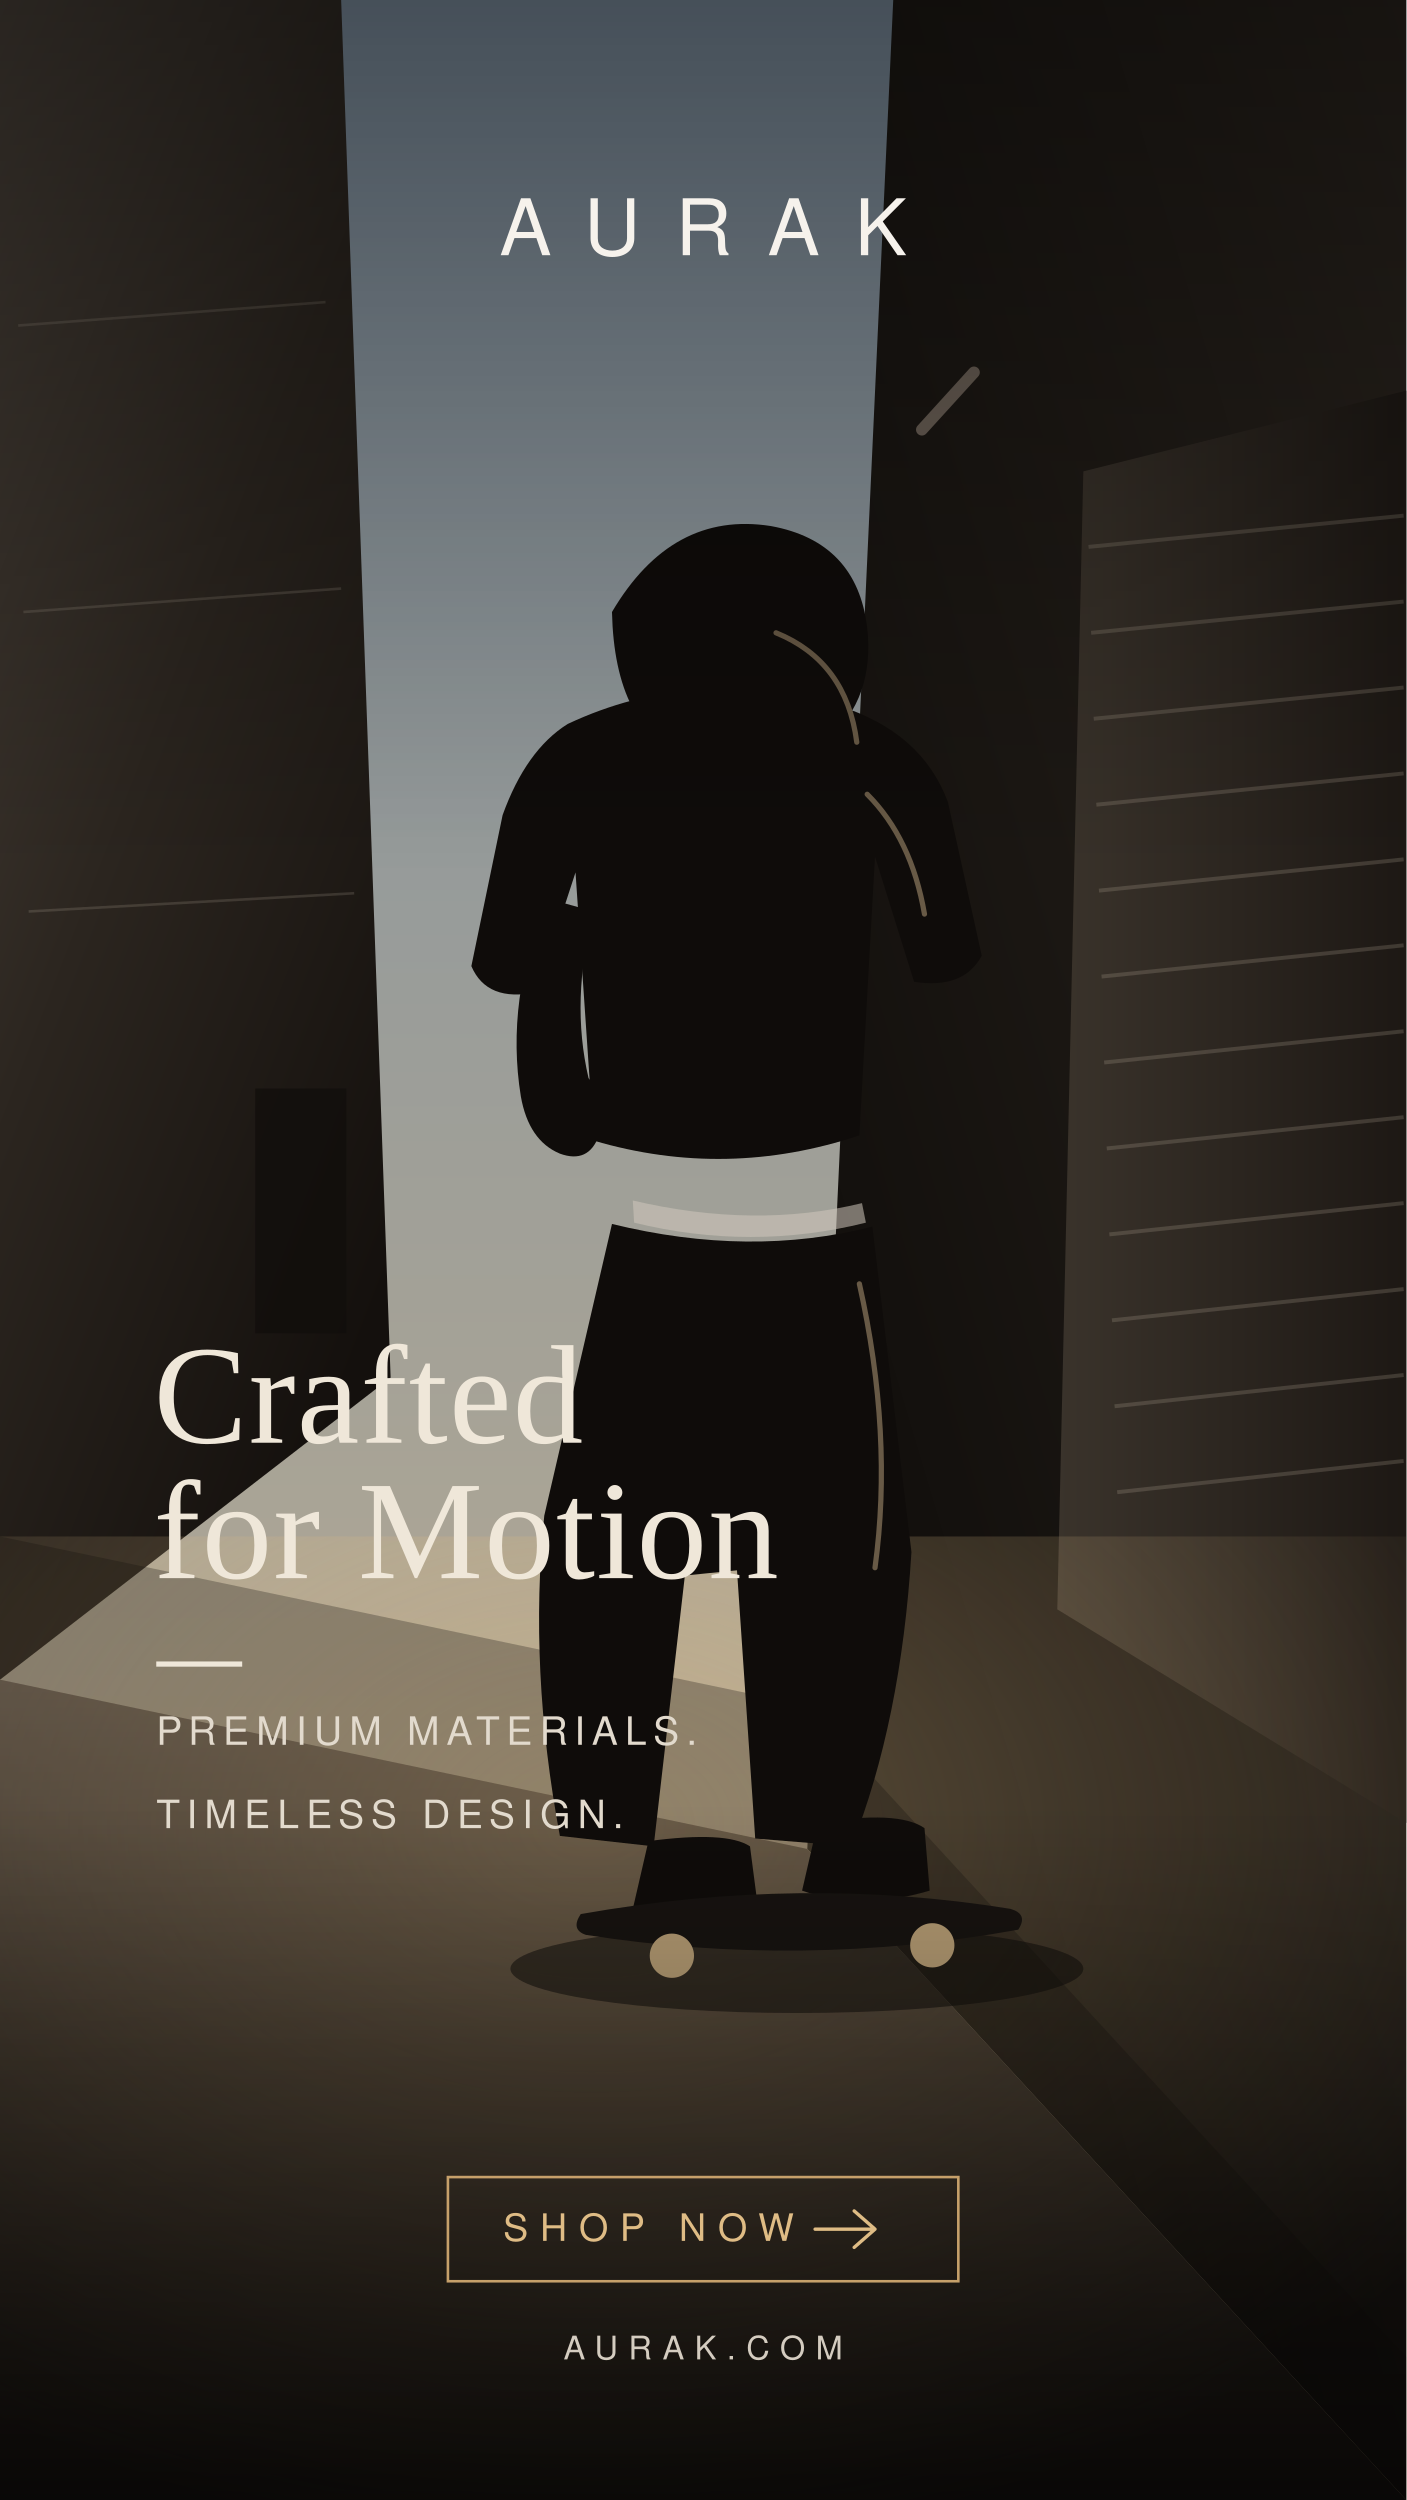
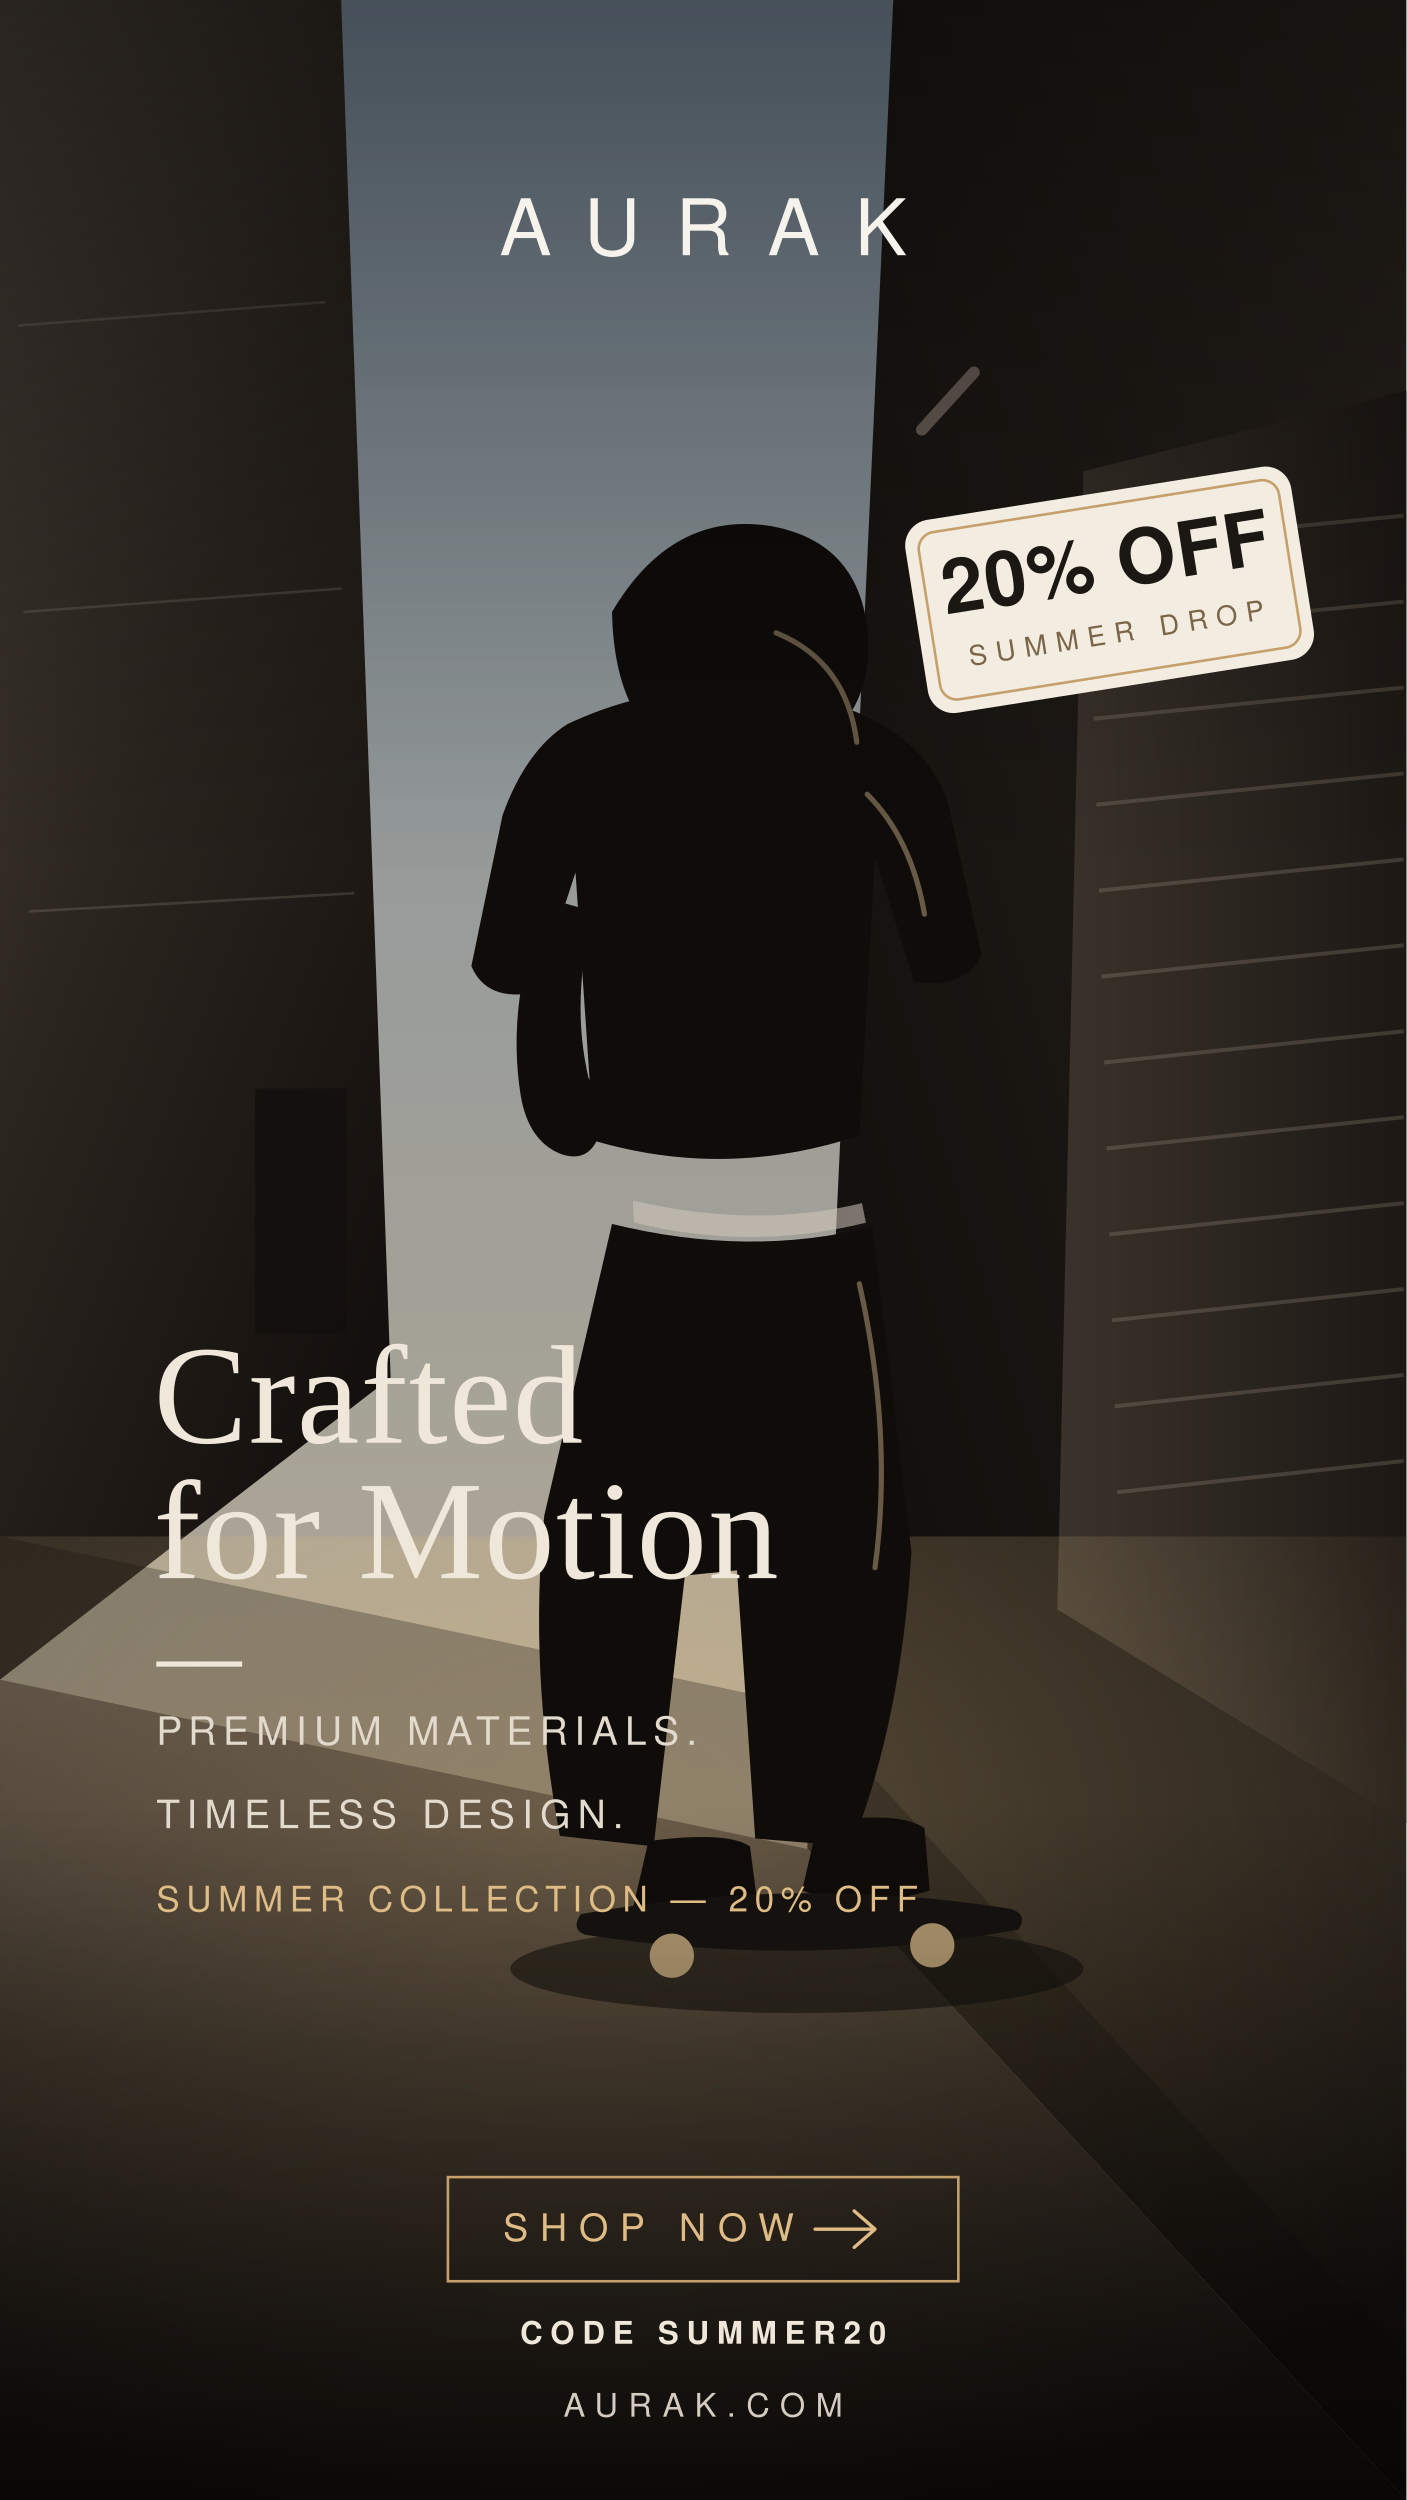
<svg xmlns="http://www.w3.org/2000/svg" viewBox="0 0 1080 1920" preserveAspectRatio="xMidYMid slice">
  <defs>
    <linearGradient id="wallL" x1="0" y1="0" x2="0.6" y2="1">
      <stop offset="0" stop-color="#4a423a" />
      <stop offset="0.5" stop-color="#2b251f" />
      <stop offset="1" stop-color="#14100d" />
    </linearGradient>
    <linearGradient id="wallR" x1="1" y1="0" x2="0.2" y2="1">
      <stop offset="0" stop-color="#2a241e" />
      <stop offset="1" stop-color="#0c0a08" />
    </linearGradient>
    <linearGradient id="sky" x1="0" y1="0" x2="0" y2="1">
      <stop offset="0" stop-color="#7d8fa0" />
      <stop offset="0.6" stop-color="#a9a496" />
      <stop offset="1" stop-color="#c9b189" />
    </linearGradient>
    <linearGradient id="road" x1="0" y1="0" x2="0" y2="1">
      <stop offset="0" stop-color="#6b6055" />
      <stop offset="0.45" stop-color="#3a322b" />
      <stop offset="1" stop-color="#1b1713" />
    </linearGradient>
    <radialGradient id="pool" cx="0.42" cy="0.3" r="0.75">
      <stop offset="0" stop-color="#d8b784" stop-opacity="0.42" />
      <stop offset="1" stop-color="#d8b784" stop-opacity="0" />
    </radialGradient>
    <linearGradient id="shutter" x1="0" y1="0" x2="1" y2="0">
      <stop offset="0" stop-color="#3a332b" />
      <stop offset="1" stop-color="#1d1814" />
    </linearGradient>
    <linearGradient id="vig" x1="0" y1="0" x2="0" y2="1">
      <stop offset="0" stop-color="#000000" stop-opacity="0.45" />
      <stop offset="0.35" stop-color="#000000" stop-opacity="0" />
      <stop offset="0.72" stop-color="#000000" stop-opacity="0" />
      <stop offset="1" stop-color="#000000" stop-opacity="0.62" />
    </linearGradient>
  </defs>
  <rect width="1080" height="1920" fill="url(#sky)" />
  <g opacity="0.55" fill="#59626b">
    <rect x="118" y="690" width="86" height="330" />
    <rect x="196" y="754" width="62" height="266" />
    <rect x="96" y="800" width="34" height="220" />
  </g>
  <polygon points="0,0 262,0 300,1058 0,1290" fill="url(#wallL)" />
  <g opacity="0.16" stroke="#d8cbb8" stroke-width="2">
    <path d="M14 250 L250 232" />
    <path d="M18 470 L262 452" />
    <path d="M22 700 L272 686" />
  </g>
  <rect x="196" y="836" width="70" height="188" fill="#100d0b" opacity="0.75" />
  <polygon points="1080,0 1080,1920 620,1420 686,0" fill="url(#wallR)" />
  <polygon points="1080,300 1080,1400 812,1236 832,362" fill="url(#shutter)" />
  <g opacity="0.22" stroke="#b9ad9a" stroke-width="3">
    <path d="M836 420 L1078 396" />
    <path d="M838 486 L1078 462" />
    <path d="M840 552 L1078 528" />
    <path d="M842 618 L1078 594" />
    <path d="M844 684 L1078 660" />
    <path d="M846 750 L1078 726" />
    <path d="M848 816 L1078 792" />
    <path d="M850 882 L1078 858" />
    <path d="M852 948 L1078 924" />
    <path d="M854 1014 L1078 990" />
    <path d="M856 1080 L1078 1056" />
    <path d="M858 1146 L1078 1122" />
  </g>
  <path d="M708 330 L748 286" stroke="#6c6157" stroke-width="9" stroke-linecap="round" />
  <polygon points="0,1290 620,1420 1080,1920 0,1920" fill="url(#road)" />
  <rect y="1180" width="1080" height="740" fill="url(#pool)" />
  <polygon points="0,1180 620,1310 1080,1810 1080,1920 0,1920" fill="#120f0c" opacity="0.28" />
  <g fill="#0f0c0a">
    <ellipse cx="612" cy="1512" rx="220" ry="34" opacity="0.55" />
    <path d="M470 470 q46 -78 122 -66 q66 12 74 78 q6 54 -30 86 q-52 36 -108 14 q-56 -22 -58 -112 z" />
    <path d="M436 556 q98 -46 208 -14 q64 20 84 74 l26 118 q-14 26 -52 20 l-30 -96 l-12 214              q-102 34 -204 4 l-14 -206 l-30 92 q-38 8 -50 -20 l24 -116 q18 -50 50 -70 z" />
    <path d="M420 690 q-32 78 -20 152 q6 34 30 44 q22 8 30 -14 q8 -26 -8 -44 q-14 -60 4 -128 z" />
    <path d="M470 940 q106 26 200 2 l30 250 q-8 130 -46 226 l-74 -6 l-14 -206 l-40 4 l-24 208              l-72 -8 q-24 -128 -12 -246 z" />
    <path d="M498 1414 q60 -8 78 4 l6 46 q-52 16 -96 2 z" />
    <path d="M628 1400 q62 -10 82 4 l4 48 q-54 16 -98 0 z" />
  </g>
  <g fill="none" stroke="#c2a882" stroke-width="4" opacity="0.5" stroke-linecap="round">
    <path d="M596 486 q54 22 62 84" />
    <path d="M666 610 q34 34 44 92" />
    <path d="M660 986 q26 116 12 218" />
  </g>
  <path d="M486 922 q94 22 176 2 l3 15 q-88 22 -178 0 z" fill="#cfc7bb" opacity="0.55" />
  <g>
    <path d="M446 1470 q170 -30 330 -4 q14 4 6 16 q-166 30 -332 4 q-12 -4 -4 -16 z" fill="#171310" />
    <circle cx="516" cy="1502" r="17" fill="#b39a72" />
    <circle cx="716" cy="1494" r="17" fill="#b39a72" />
  </g>
  <rect width="1080" height="1920" fill="url(#vig)" />
+   <g transform="rotate(-9 852 452)">
+     <rect x="702" y="378" width="300" height="150" rx="20" fill="#f2ece1" />
+     <rect x="712" y="388" width="280" height="130" rx="13" fill="none" stroke="#c6a06a" stroke-width="2" />
+     <text x="852" y="452" text-anchor="middle" fill="#1b1713" font-family="Helvetica Neue, Helvetica, Arial, sans-serif" font-size="58" font-weight="700" letter-spacing="1">20% OFF</text>
+     <text x="852" y="494" text-anchor="middle" fill="#7a6647" font-family="Helvetica Neue, Helvetica, Arial, sans-serif" font-size="21" letter-spacing="7">SUMMER DROP</text>
+   </g>
  <text x="540" y="196" text-anchor="middle" fill="#f6f2ec" font-family="Helvetica Neue, Helvetica, Arial, sans-serif" font-size="60" font-weight="500" letter-spacing="27">AURAK</text>
  <text x="118" y="1108" fill="#efe7d9" font-family="Georgia, 'Times New Roman', serif" font-size="108" letter-spacing="1">Crafted</text>
  <text x="118" y="1212" fill="#efe7d9" font-family="Georgia, 'Times New Roman', serif" font-size="108" letter-spacing="1">for Motion</text>
  <rect x="120" y="1276" width="66" height="4" fill="#efe7d9" />
  <text x="120" y="1340" fill="#e2dacd" font-family="Helvetica Neue, Helvetica, Arial, sans-serif" font-size="30" letter-spacing="5.5">PREMIUM MATERIALS.</text>
  <text x="120" y="1404" fill="#e2dacd" font-family="Helvetica Neue, Helvetica, Arial, sans-serif" font-size="30" letter-spacing="5.5">TIMELESS DESIGN.</text>
+   <text x="120" y="1468" fill="#dfbc85" font-family="Helvetica Neue, Helvetica, Arial, sans-serif" font-size="27" letter-spacing="5">SUMMER COLLECTION — 20% OFF</text>
  <rect x="344" y="1672" width="392" height="80" fill="none" stroke="#c6a06a" stroke-width="2" />
  <text x="498" y="1721" text-anchor="middle" fill="#dfbc85" font-family="Helvetica Neue, Helvetica, Arial, sans-serif" font-size="29" letter-spacing="9">SHOP NOW</text>
  <path d="M626 1712 L672 1712 M656 1698 L672 1712 L656 1726" stroke="#dfbc85" stroke-width="2.6" fill="none" stroke-linecap="round" stroke-linejoin="round" />
-   <text x="540" y="1812" text-anchor="middle" fill="#d4ccc0" font-family="Helvetica Neue, Helvetica, Arial, sans-serif" font-size="25" letter-spacing="8">AURAK.COM</text>
+   <text x="540" y="1800" text-anchor="middle" fill="#efe7d9" font-family="Helvetica Neue, Helvetica, Arial, sans-serif" font-size="24" font-weight="600" letter-spacing="6">CODE SUMMER20</text>
+   <text x="540" y="1856" text-anchor="middle" fill="#d4ccc0" font-family="Helvetica Neue, Helvetica, Arial, sans-serif" font-size="25" letter-spacing="8">AURAK.COM</text>
</svg>
